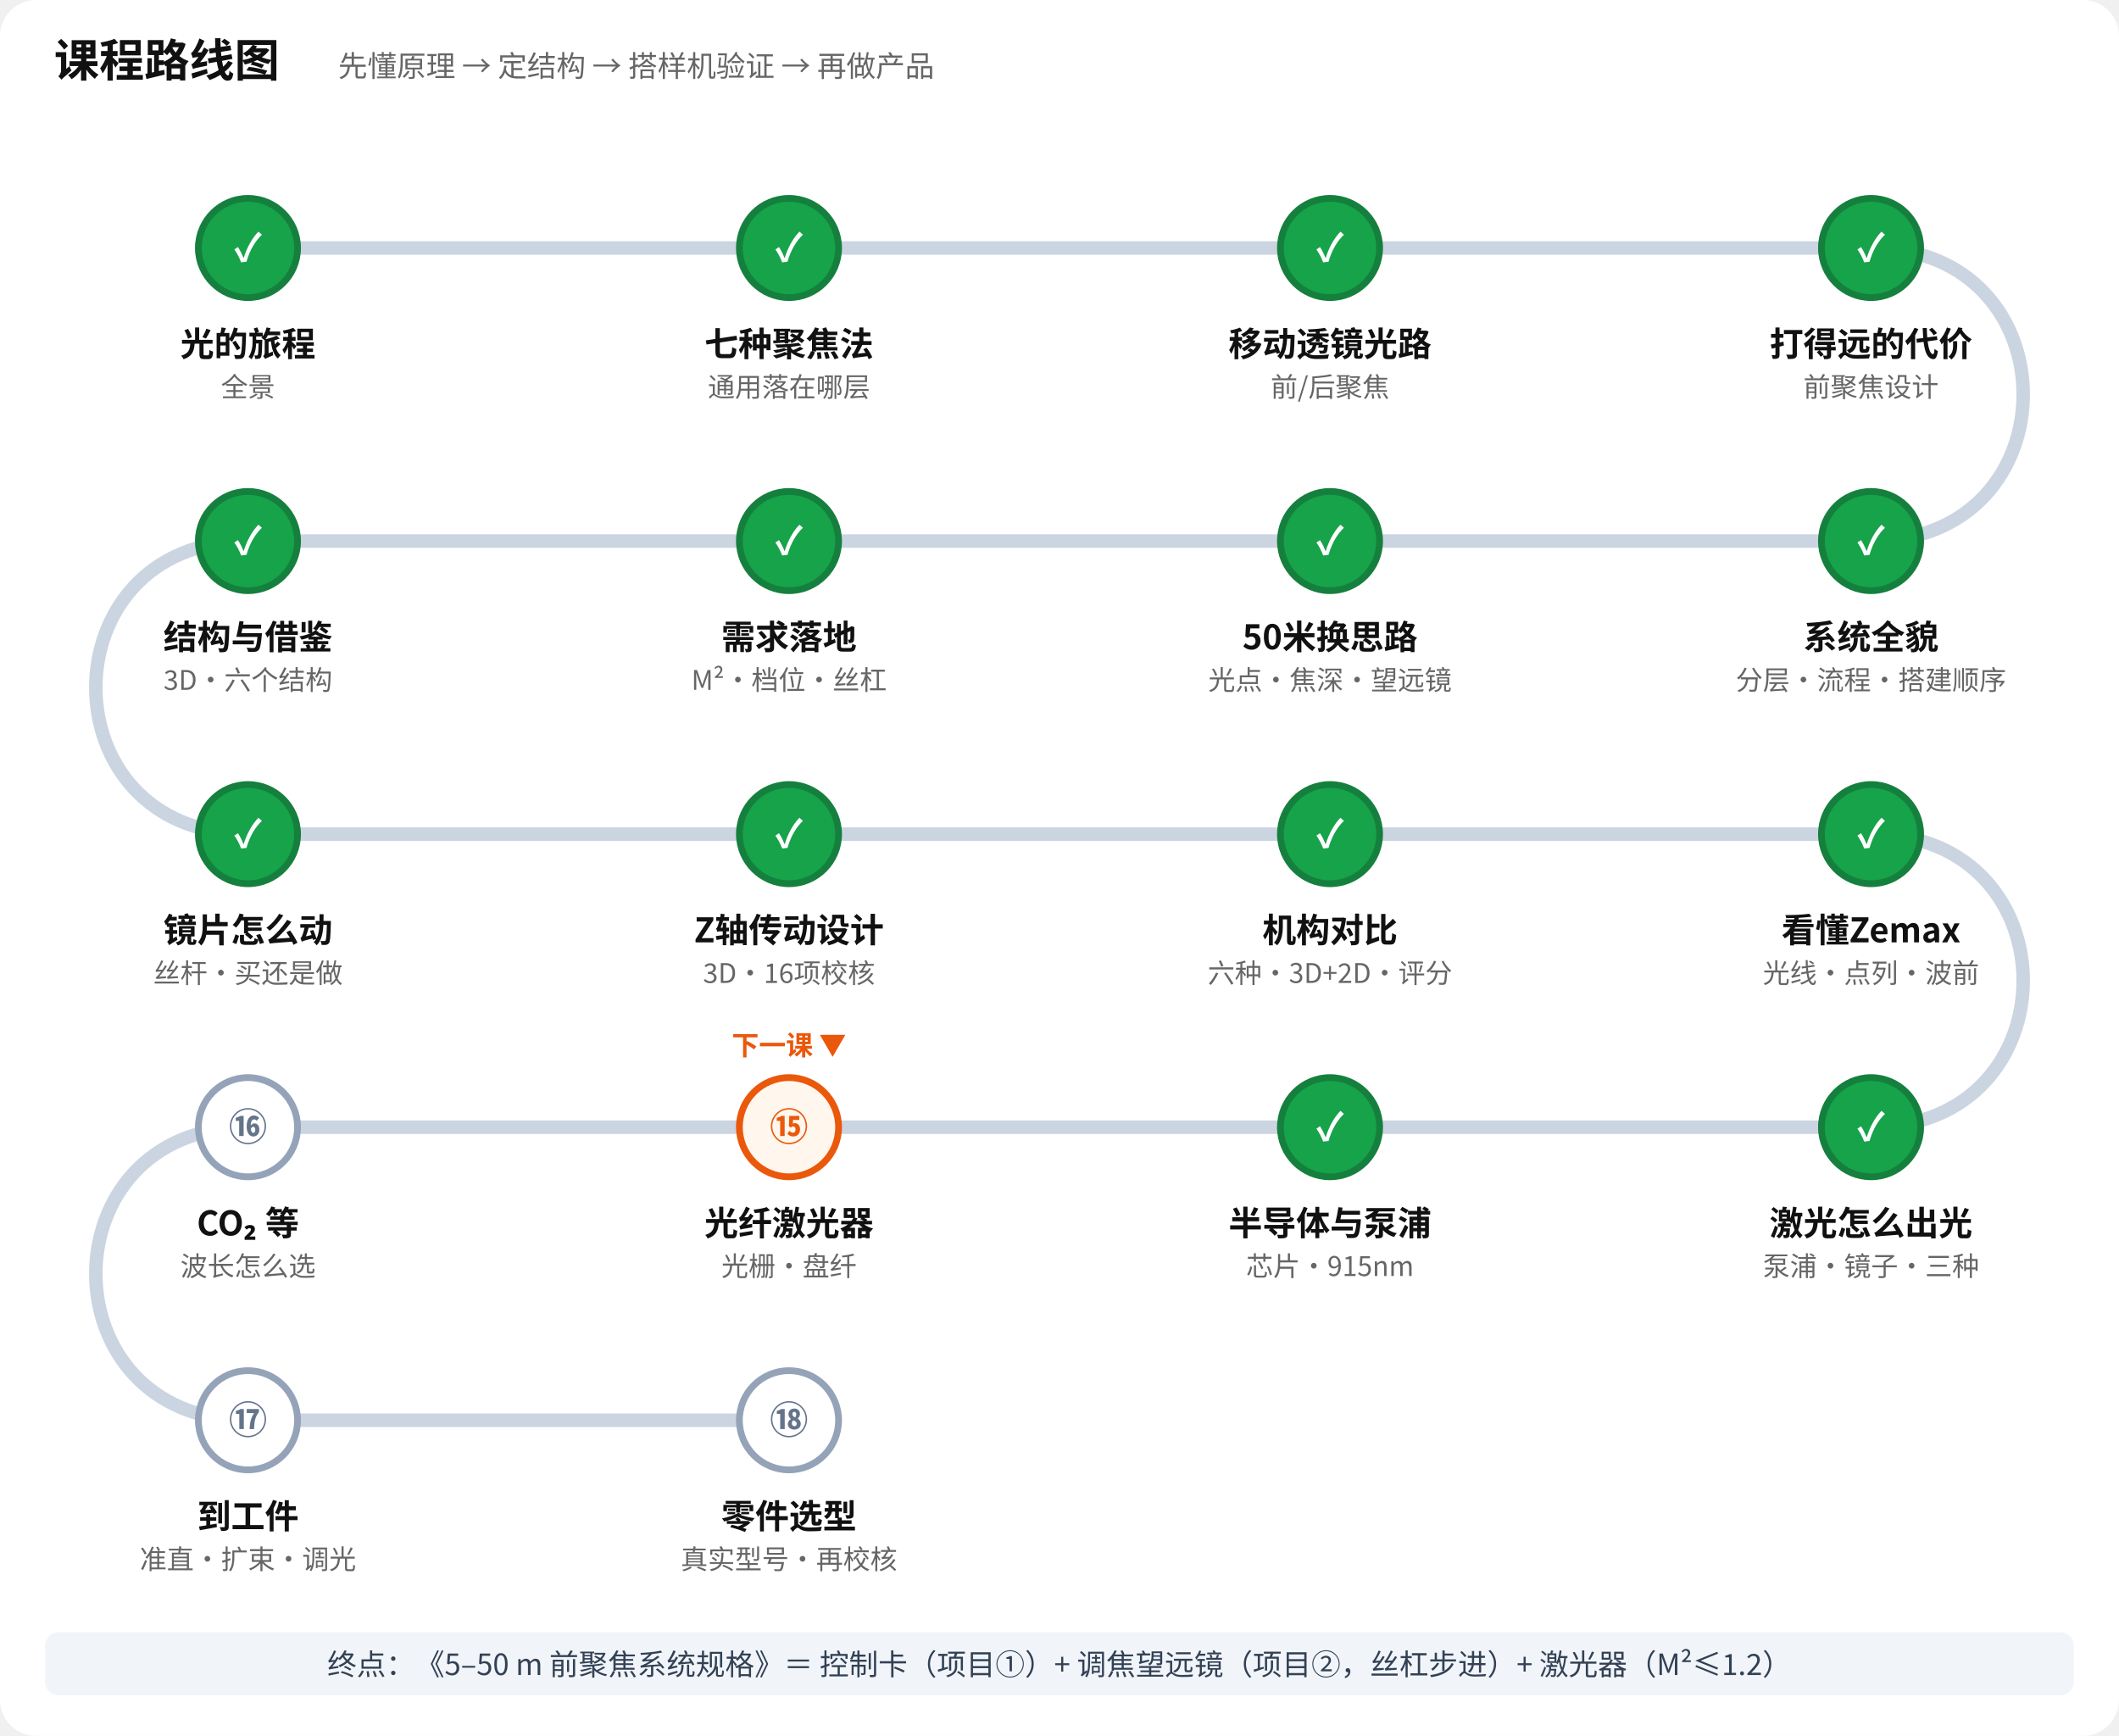
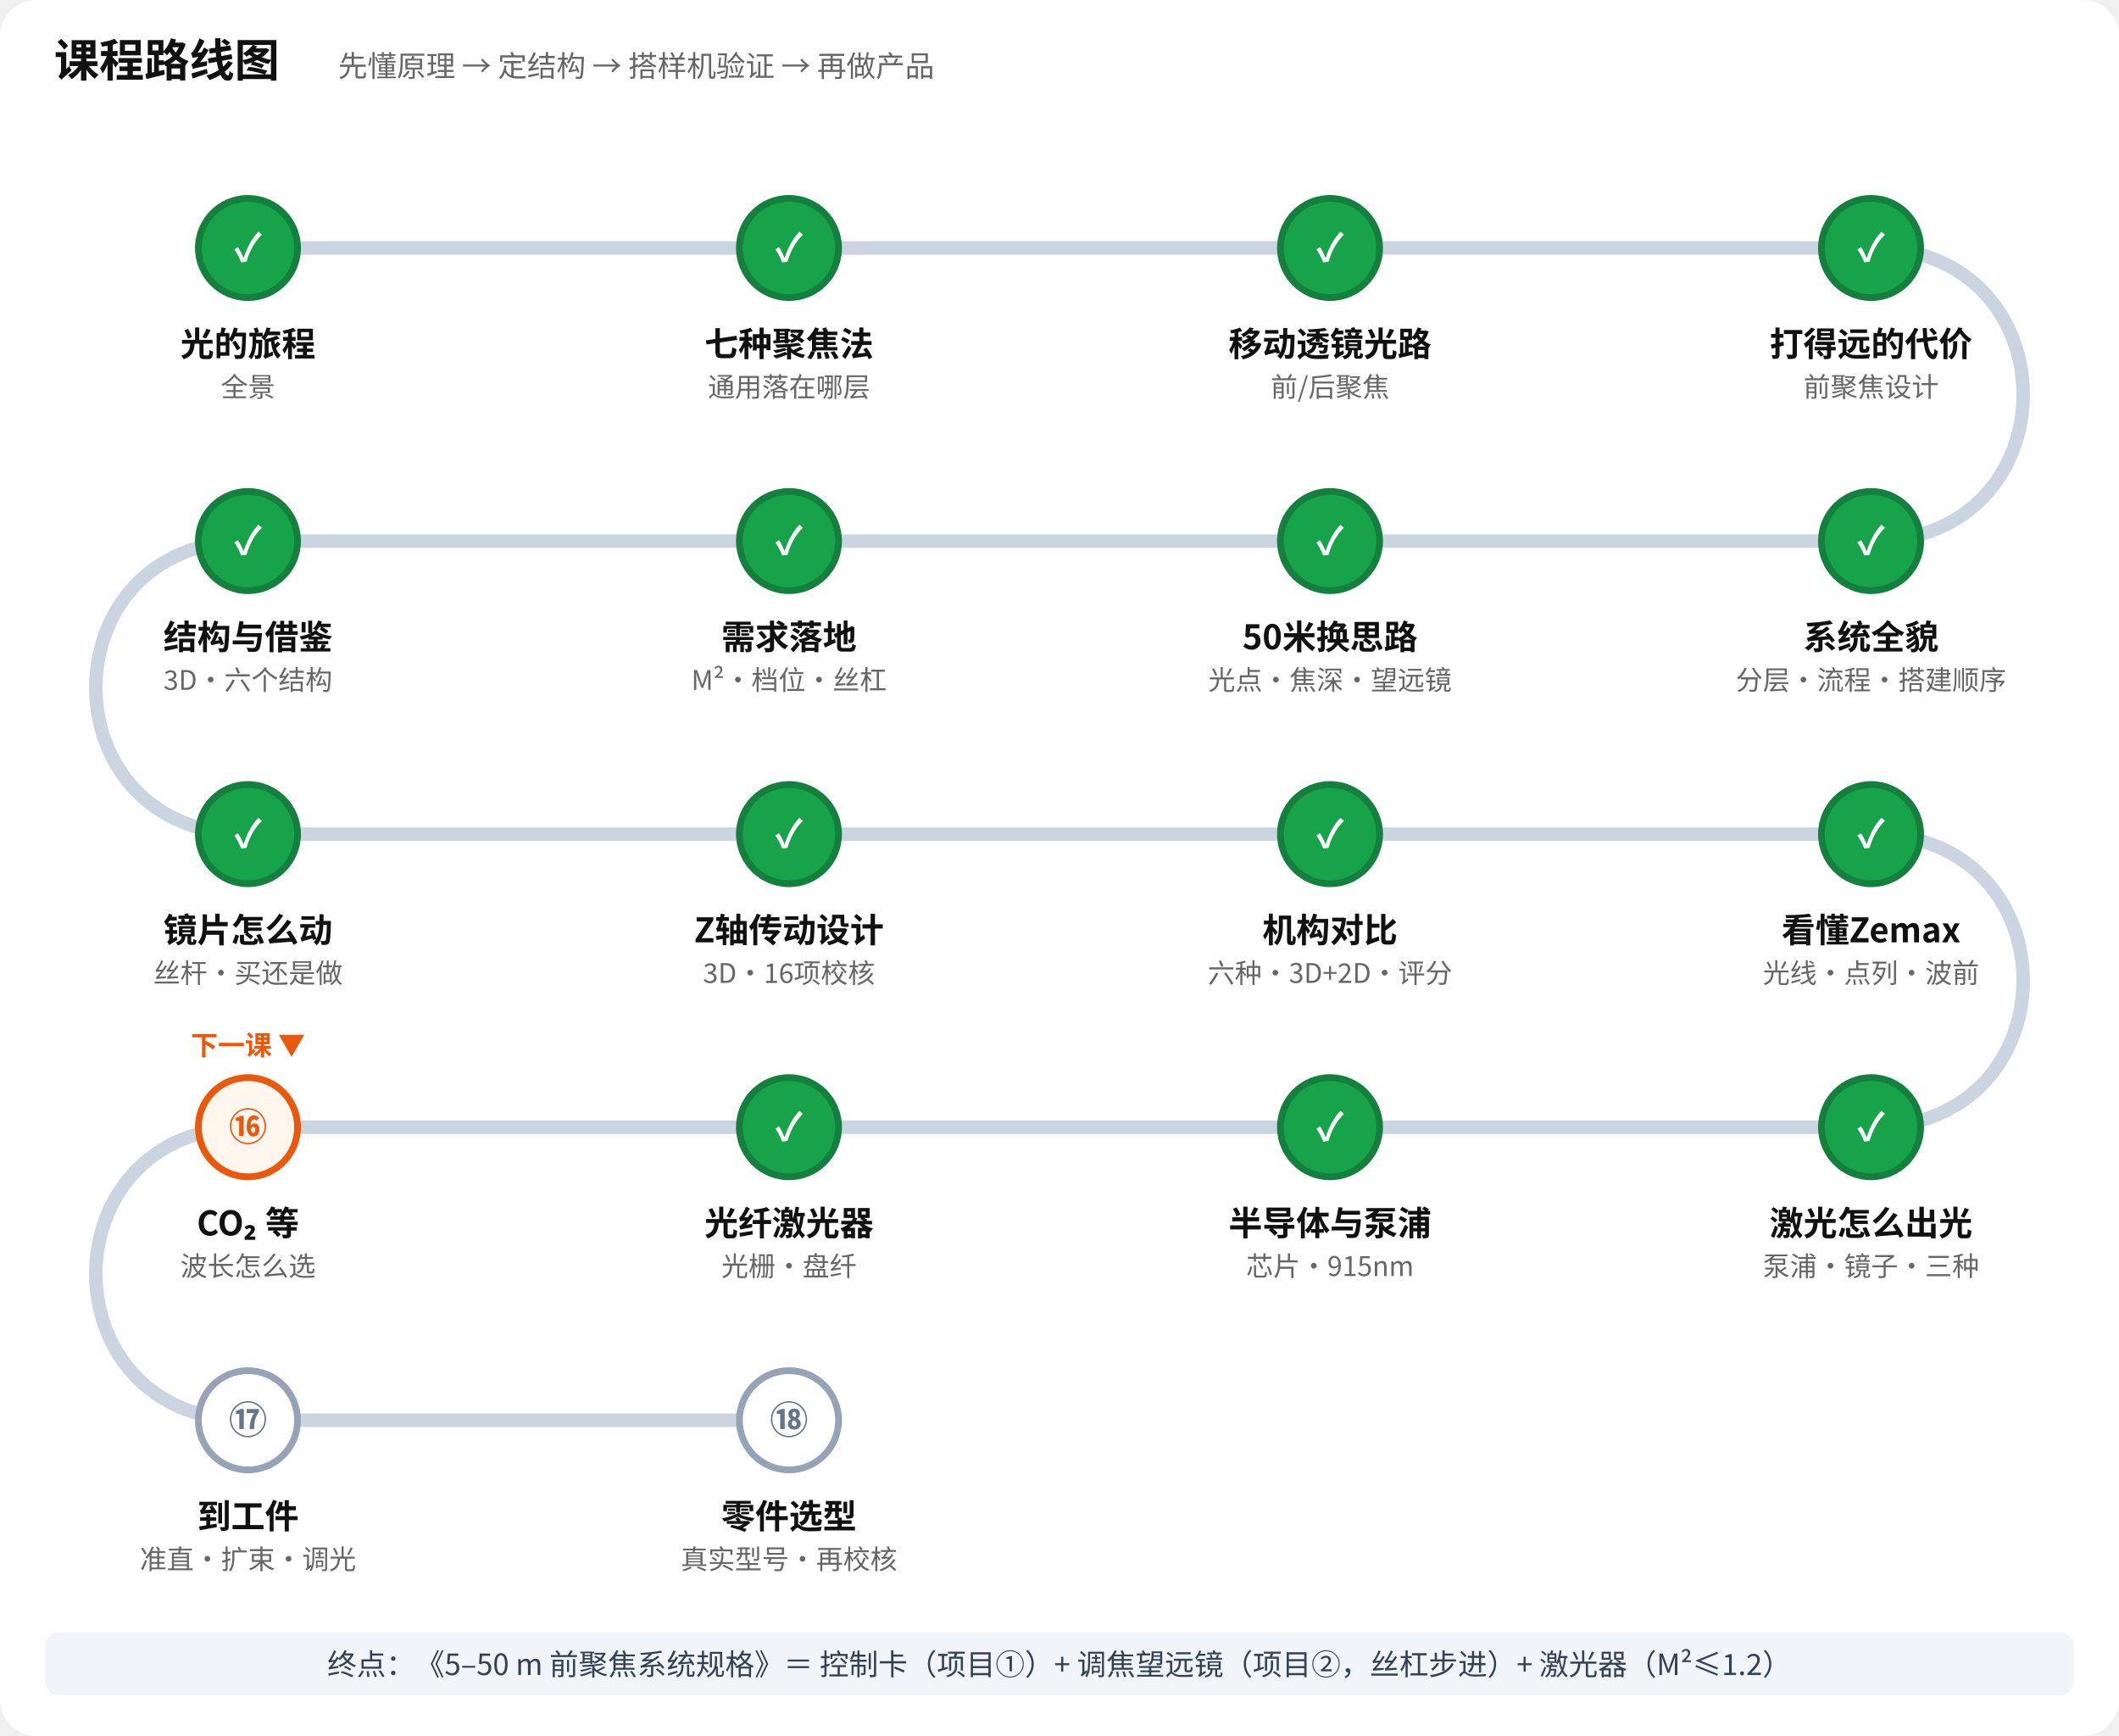
<svg xmlns="http://www.w3.org/2000/svg" viewBox="0 0 940 770" font-family="PingFang SC, Microsoft YaHei, Noto Sans CJK SC, WenQuanYi Zen Hei, sans-serif">
  <rect width="940" height="770" rx="16" fill="#ffffff" />
  <text x="24" y="34" font-size="20" font-weight="700" fill="#111">课程路线图</text>
  <text x="150" y="34" font-size="13" fill="#666">先懂原理 → 定结构 → 搭样机验证 → 再做产品</text>
  <path d="M110,110 L350,110 L590,110 L830,110 C920,110 920,240 830,240 L590,240 L350,240 L110,240 C20,240 20,370 110,370 L350,370 L590,370 L830,370 C920,370 920,500 830,500 L590,500 L350,500 L110,500 C20,500 20,630 110,630 L350,630" fill="none" stroke="#cbd5e1" stroke-width="6" stroke-linecap="round" />
  <circle cx="110" cy="110" r="22" fill="#16a34a" stroke="#15803d" stroke-width="3" />
  <text x="110" y="116" font-size="17" text-anchor="middle" fill="#fff" font-weight="700">✓</text>
  <text x="110" y="158" font-size="15" text-anchor="middle" fill="#111" font-weight="700">光的旅程</text>
  <text x="110" y="176" font-size="12" text-anchor="middle" fill="#666">全景</text>
  <circle cx="350" cy="110" r="22" fill="#16a34a" stroke="#15803d" stroke-width="3" />
  <text x="350" y="116" font-size="17" text-anchor="middle" fill="#fff" font-weight="700">✓</text>
  <text x="350" y="158" font-size="15" text-anchor="middle" fill="#111" font-weight="700">七种聚焦法</text>
  <text x="350" y="176" font-size="12" text-anchor="middle" fill="#666">通用落在哪层</text>
  <circle cx="590" cy="110" r="22" fill="#16a34a" stroke="#15803d" stroke-width="3" />
  <text x="590" y="116" font-size="17" text-anchor="middle" fill="#fff" font-weight="700">✓</text>
  <text x="590" y="158" font-size="15" text-anchor="middle" fill="#111" font-weight="700">移动透镜光路</text>
  <text x="590" y="176" font-size="12" text-anchor="middle" fill="#666">前/后聚焦</text>
  <circle cx="830" cy="110" r="22" fill="#16a34a" stroke="#15803d" stroke-width="3" />
  <text x="830" y="116" font-size="17" text-anchor="middle" fill="#fff" font-weight="700">✓</text>
  <text x="830" y="158" font-size="15" text-anchor="middle" fill="#111" font-weight="700">打得远的代价</text>
  <text x="830" y="176" font-size="12" text-anchor="middle" fill="#666">前聚焦设计</text>
  <circle cx="830" cy="240" r="22" fill="#16a34a" stroke="#15803d" stroke-width="3" />
  <text x="830" y="246" font-size="17" text-anchor="middle" fill="#fff" font-weight="700">✓</text>
  <text x="830" y="288" font-size="15" text-anchor="middle" fill="#111" font-weight="700">系统全貌</text>
  <text x="830" y="306" font-size="12" text-anchor="middle" fill="#666">分层·流程·搭建顺序</text>
  <circle cx="590" cy="240" r="22" fill="#16a34a" stroke="#15803d" stroke-width="3" />
  <text x="590" y="246" font-size="17" text-anchor="middle" fill="#fff" font-weight="700">✓</text>
  <text x="590" y="288" font-size="15" text-anchor="middle" fill="#111" font-weight="700">50米换思路</text>
  <text x="590" y="306" font-size="12" text-anchor="middle" fill="#666">光点·焦深·望远镜</text>
  <circle cx="350" cy="240" r="22" fill="#16a34a" stroke="#15803d" stroke-width="3" />
  <text x="350" y="246" font-size="17" text-anchor="middle" fill="#fff" font-weight="700">✓</text>
  <text x="350" y="288" font-size="15" text-anchor="middle" fill="#111" font-weight="700">需求落地</text>
  <text x="350" y="306" font-size="12" text-anchor="middle" fill="#666">M²·档位·丝杠</text>
  <circle cx="110" cy="240" r="22" fill="#16a34a" stroke="#15803d" stroke-width="3" />
  <text x="110" y="246" font-size="17" text-anchor="middle" fill="#fff" font-weight="700">✓</text>
  <text x="110" y="288" font-size="15" text-anchor="middle" fill="#111" font-weight="700">结构与借鉴</text>
  <text x="110" y="306" font-size="12" text-anchor="middle" fill="#666">3D·六个结构</text>
  <circle cx="110" cy="370" r="22" fill="#16a34a" stroke="#15803d" stroke-width="3" />
  <text x="110" y="376" font-size="17" text-anchor="middle" fill="#fff" font-weight="700">✓</text>
  <text x="110" y="418" font-size="15" text-anchor="middle" fill="#111" font-weight="700">镜片怎么动</text>
  <text x="110" y="436" font-size="12" text-anchor="middle" fill="#666">丝杆·买还是做</text>
  <circle cx="350" cy="370" r="22" fill="#16a34a" stroke="#15803d" stroke-width="3" />
  <text x="350" y="376" font-size="17" text-anchor="middle" fill="#fff" font-weight="700">✓</text>
  <text x="350" y="418" font-size="15" text-anchor="middle" fill="#111" font-weight="700">Z轴传动设计</text>
  <text x="350" y="436" font-size="12" text-anchor="middle" fill="#666">3D·16项校核</text>
  <circle cx="590" cy="370" r="22" fill="#16a34a" stroke="#15803d" stroke-width="3" />
  <text x="590" y="376" font-size="17" text-anchor="middle" fill="#fff" font-weight="700">✓</text>
  <text x="590" y="418" font-size="15" text-anchor="middle" fill="#111" font-weight="700">机构对比</text>
  <text x="590" y="436" font-size="12" text-anchor="middle" fill="#666">六种·3D+2D·评分</text>
  <circle cx="830" cy="370" r="22" fill="#16a34a" stroke="#15803d" stroke-width="3" />
  <text x="830" y="376" font-size="17" text-anchor="middle" fill="#fff" font-weight="700">✓</text>
  <text x="830" y="418" font-size="15" text-anchor="middle" fill="#111" font-weight="700">看懂Zemax</text>
  <text x="830" y="436" font-size="12" text-anchor="middle" fill="#666">光线·点列·波前</text>
  <circle cx="830" cy="500" r="22" fill="#16a34a" stroke="#15803d" stroke-width="3" />
  <text x="830" y="506" font-size="17" text-anchor="middle" fill="#fff" font-weight="700">✓</text>
  <text x="830" y="548" font-size="15" text-anchor="middle" fill="#111" font-weight="700">激光怎么出光</text>
  <text x="830" y="566" font-size="12" text-anchor="middle" fill="#666">泵浦·镜子·三种</text>
  <circle cx="590" cy="500" r="22" fill="#16a34a" stroke="#15803d" stroke-width="3" />
  <text x="590" y="506" font-size="17" text-anchor="middle" fill="#fff" font-weight="700">✓</text>
  <text x="590" y="548" font-size="15" text-anchor="middle" fill="#111" font-weight="700">半导体与泵浦</text>
  <text x="590" y="566" font-size="12" text-anchor="middle" fill="#666">芯片·915nm</text>
-   <circle cx="350" cy="500" r="22" fill="#fff7ed" stroke="#ea580c" stroke-width="3" />
-   <text x="350" y="506" font-size="17" text-anchor="middle" fill="#ea580c" font-weight="700">⑮</text>
+   <circle cx="350" cy="500" r="22" fill="#16a34a" stroke="#15803d" stroke-width="3" />
+   <text x="350" y="506" font-size="17" text-anchor="middle" fill="#fff" font-weight="700">✓</text>
  <text x="350" y="548" font-size="15" text-anchor="middle" fill="#111" font-weight="700">光纤激光器</text>
  <text x="350" y="566" font-size="12" text-anchor="middle" fill="#666">光栅·盘纤</text>
-   <circle cx="110" cy="500" r="22" fill="#fff" stroke="#94a3b8" stroke-width="3" />
-   <text x="110" y="506" font-size="17" text-anchor="middle" fill="#64748b" font-weight="700">⑯</text>
+   <circle cx="110" cy="500" r="22" fill="#fff7ed" stroke="#ea580c" stroke-width="3" />
+   <text x="110" y="506" font-size="17" text-anchor="middle" fill="#ea580c" font-weight="700">⑯</text>
  <text x="110" y="548" font-size="15" text-anchor="middle" fill="#111" font-weight="700">CO₂ 等</text>
  <text x="110" y="566" font-size="12" text-anchor="middle" fill="#666">波长怎么选</text>
  <circle cx="110" cy="630" r="22" fill="#fff" stroke="#94a3b8" stroke-width="3" />
  <text x="110" y="636" font-size="17" text-anchor="middle" fill="#64748b" font-weight="700">⑰</text>
  <text x="110" y="678" font-size="15" text-anchor="middle" fill="#111" font-weight="700">到工件</text>
  <text x="110" y="696" font-size="12" text-anchor="middle" fill="#666">准直·扩束·调光</text>
  <circle cx="350" cy="630" r="22" fill="#fff" stroke="#94a3b8" stroke-width="3" />
  <text x="350" y="636" font-size="17" text-anchor="middle" fill="#64748b" font-weight="700">⑱</text>
  <text x="350" y="678" font-size="15" text-anchor="middle" fill="#111" font-weight="700">零件选型</text>
  <text x="350" y="696" font-size="12" text-anchor="middle" fill="#666">真实型号·再校核</text>
-   <text x="350" y="468" font-size="12" text-anchor="middle" fill="#ea580c" font-weight="700">下一课 ▼</text>
+   <text x="110" y="468" font-size="12" text-anchor="middle" fill="#ea580c" font-weight="700">下一课 ▼</text>
  <rect x="20" y="724" width="900" height="28" rx="6" fill="#f1f5f9" />
  <text x="470" y="743" font-size="13" text-anchor="middle" fill="#334155">终点：《5–50 m 前聚焦系统规格》＝ 控制卡（项目①）+ 调焦望远镜（项目②，丝杠步进）+ 激光器（M²≤1.2）</text>
</svg>
